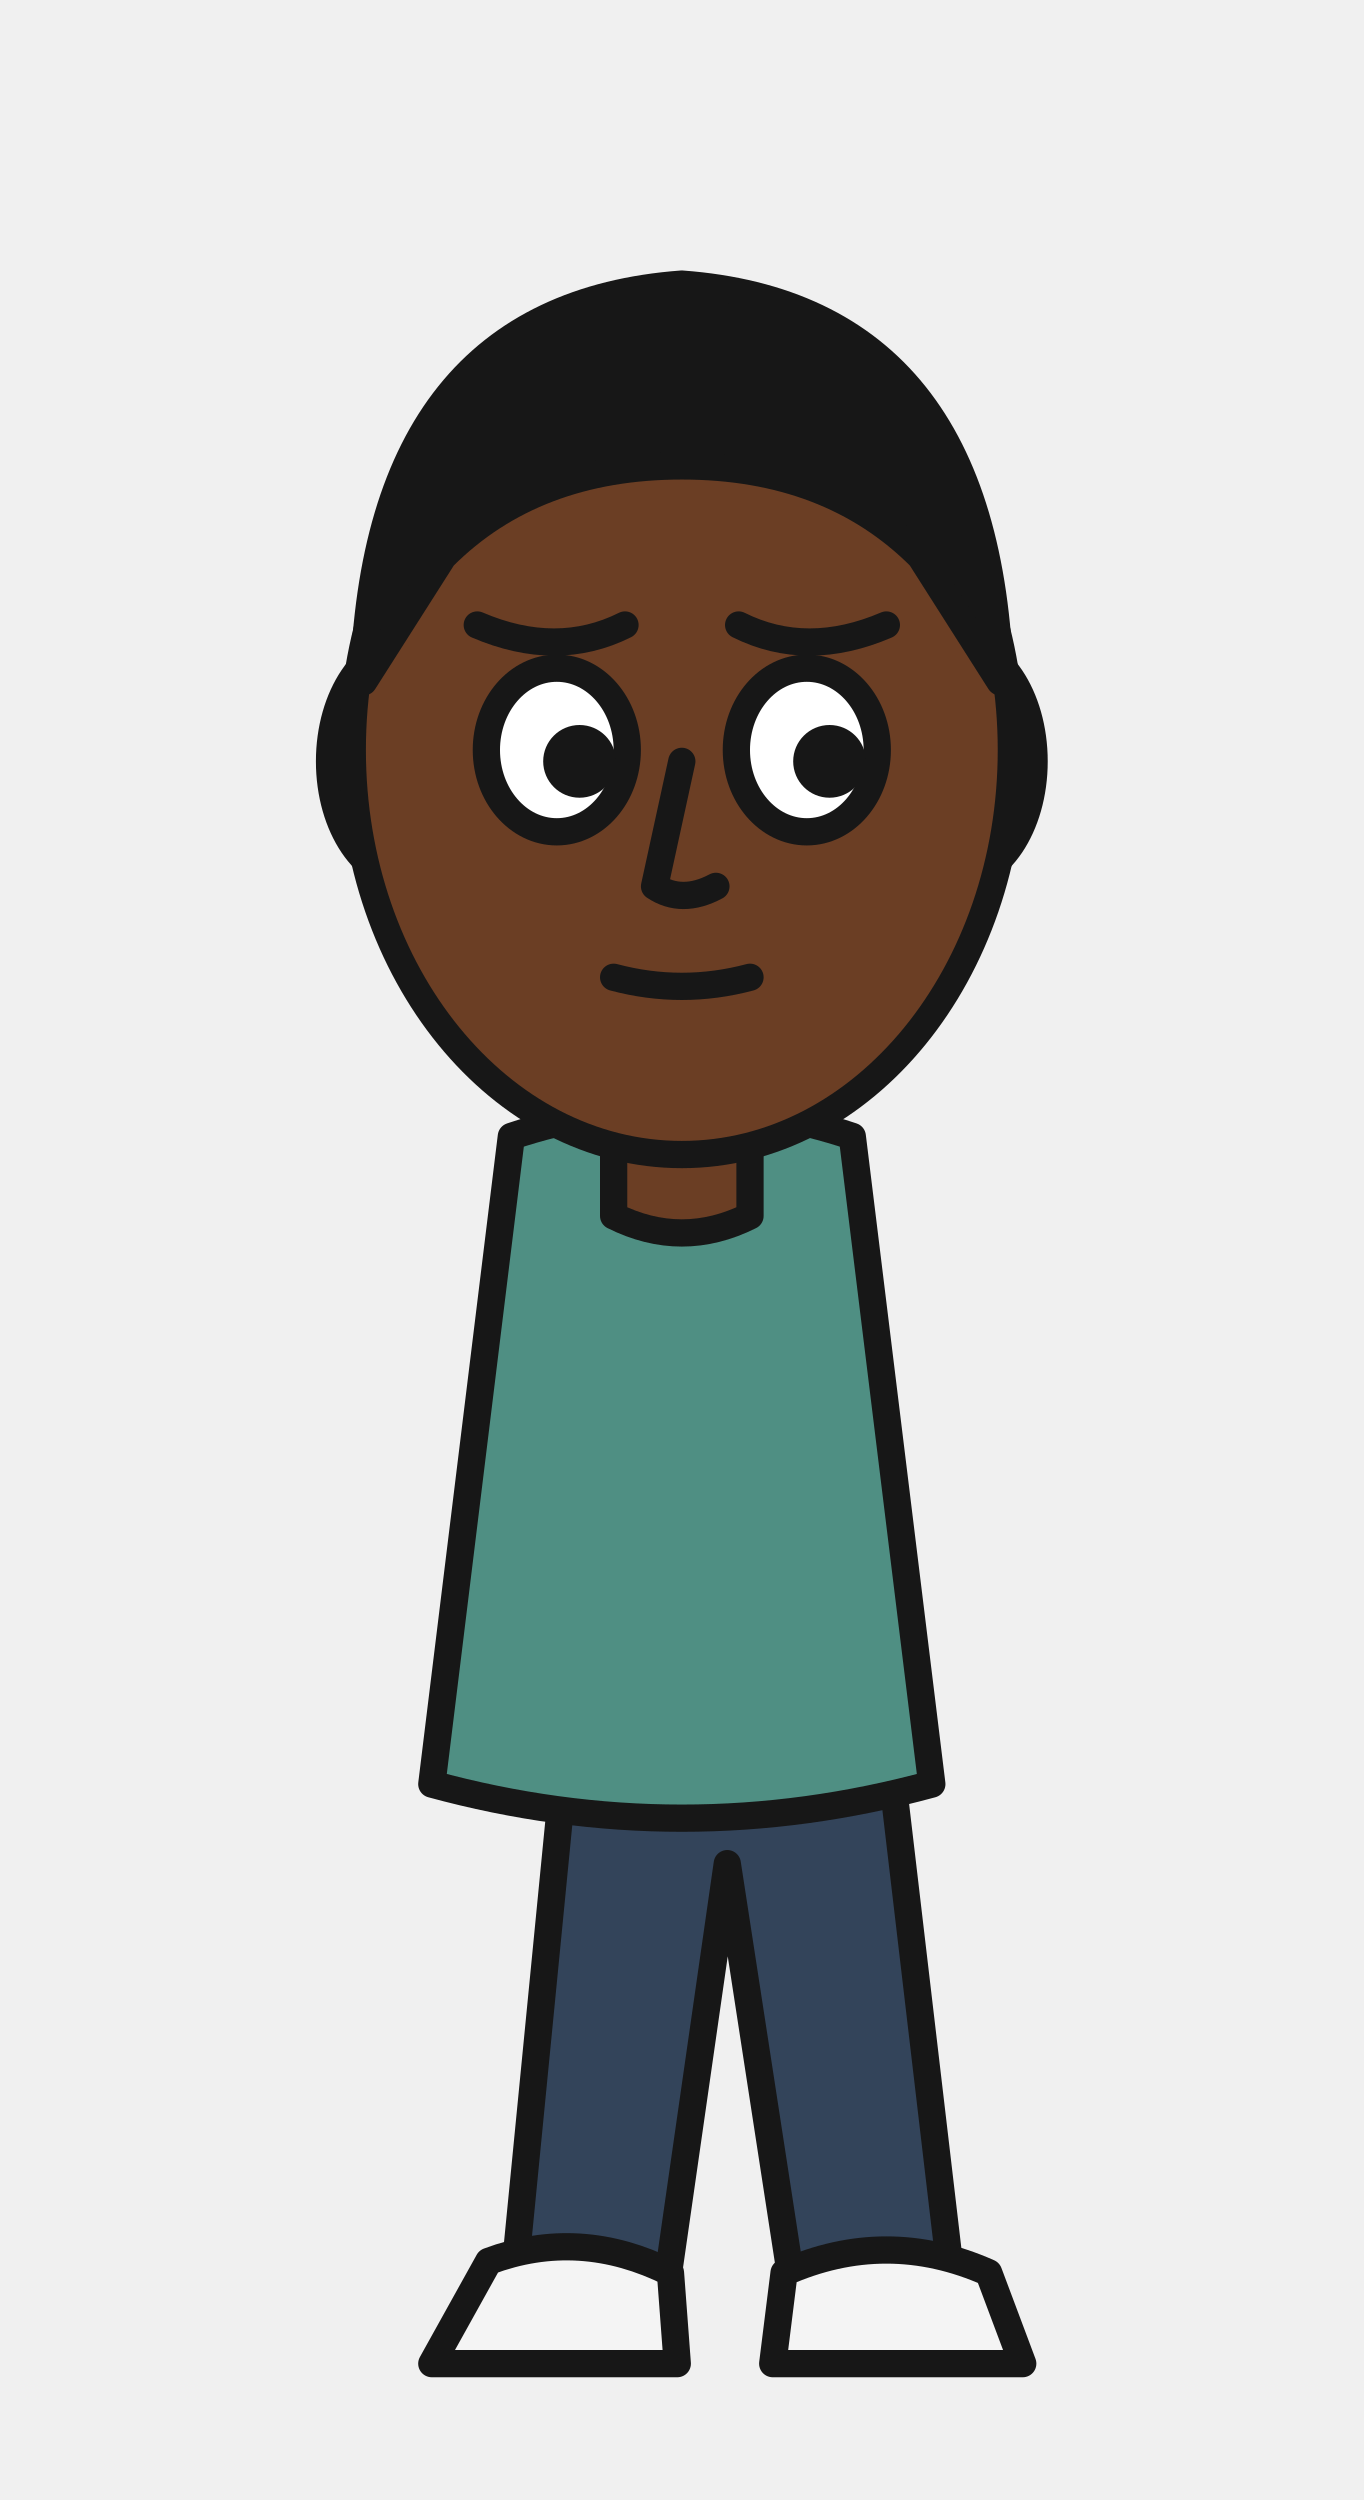
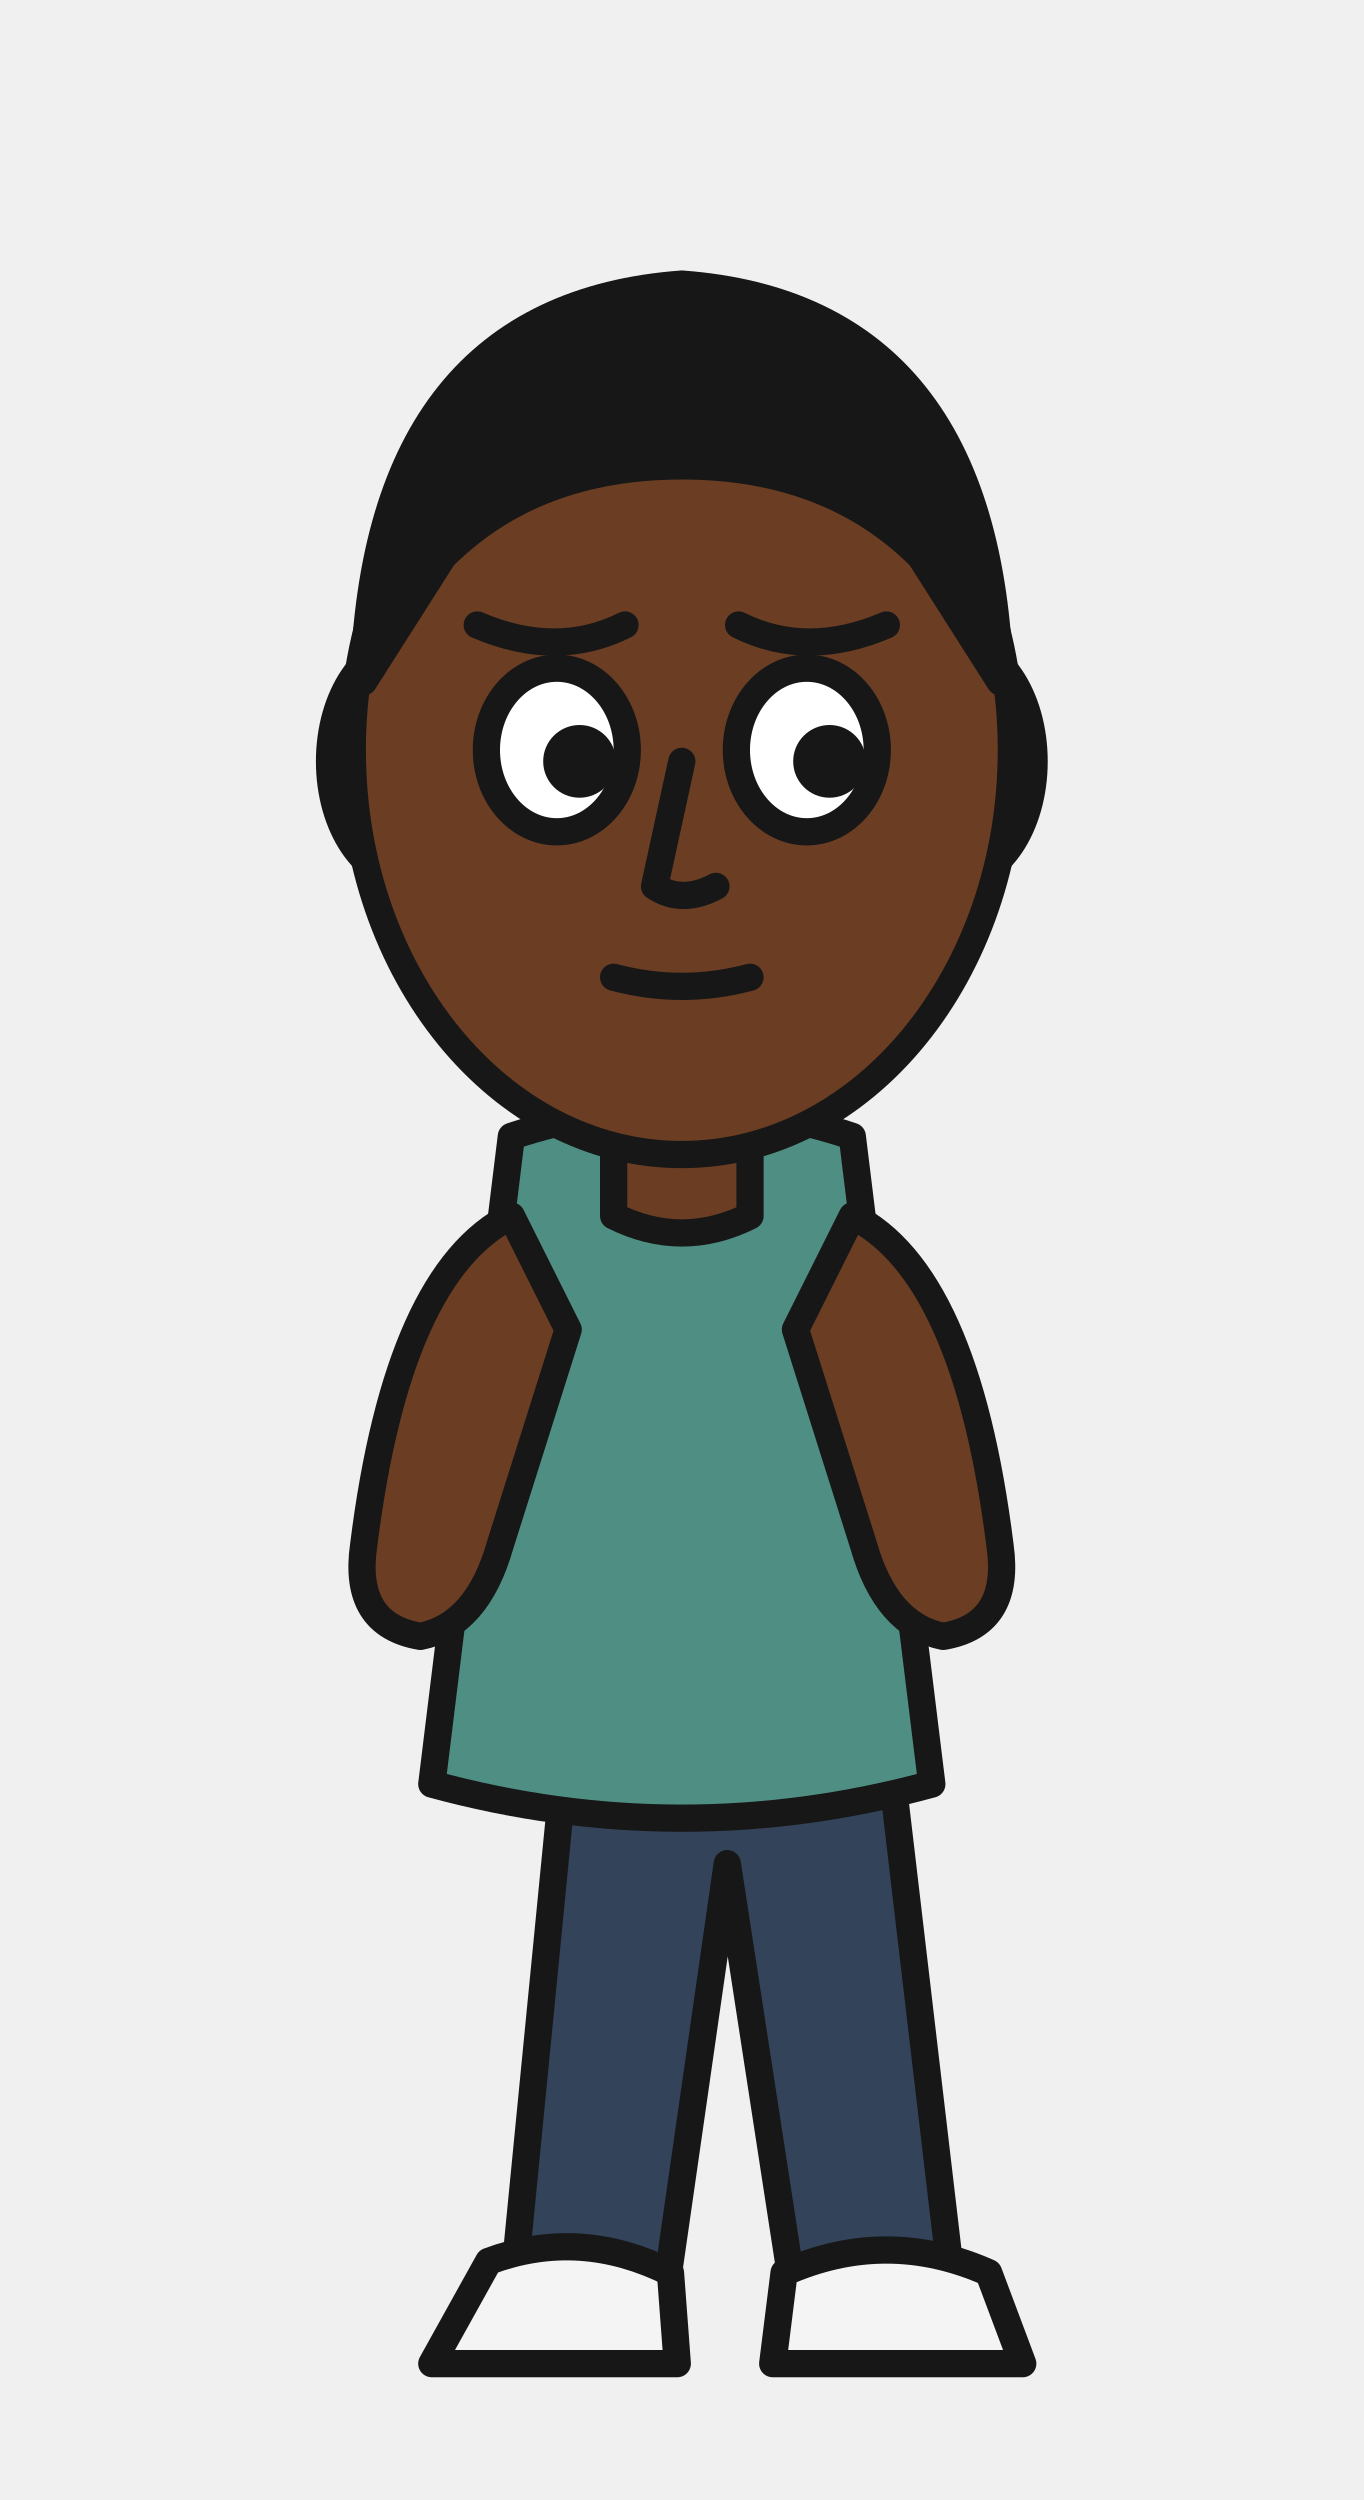
<svg xmlns="http://www.w3.org/2000/svg" viewBox="0 0 600 1100">
  <g stroke="#171717" stroke-width="12" stroke-linejoin="round" stroke-linecap="round">
-     <path fill="#33445a" d="M250 760 L225 1015 L292 1015 L320 820 L350 1015 L420 1015 L390 760Z" />
-     <path fill="#f4f4f4" d="M215 995 Q255 980 295 1000 L298 1040 L190 1040Z" />
-     <path fill="#f4f4f4" d="M345 1000 Q390 980 435 1000 L450 1040 L340 1040Z" />
-     <path fill="#4f8f83" d="M225 500 Q300 475 375 500 L410 785 Q300 815 190 785Z" />
-     <path fill="#6b3e24" d="M270 475 L270 535 Q300 550 330 535 L330 475Z" />
-     <ellipse fill="#6b3e24" cx="180" cy="335" rx="35" ry="52" />
-     <ellipse fill="#6b3e24" cx="420" cy="335" rx="35" ry="52" />
-     <ellipse fill="#6b3e24" cx="300" cy="330" rx="145" ry="178" />
-     <path fill="#171717" d="M160 300 Q165 135 300 125 Q435 135 440 300 L405 245 Q365 205 300 205 Q235 205 195 245Z" />
-     <ellipse fill="#fff" cx="245" cy="330" rx="31" ry="36" />
-     <ellipse fill="#fff" cx="355" cy="330" rx="31" ry="36" />
-     <circle fill="#171717" cx="255" cy="335" r="10" />
-     <circle fill="#171717" cx="365" cy="335" r="10" />
-     <path fill="none" d="M210 275 Q245 290 275 275" />
-     <path fill="none" d="M325 275 Q355 290 390 275" />
-     <path fill="none" d="M300 335 L288 390 Q300 398 315 390" />
-     <path fill="none" d="M270 430 Q300 438 330 430" />
+     <g data-layer="legs">
+       <path fill="#33445a" d="M250 760 L225 1015 L292 1015 L320 820 L350 1015 L420 1015 L390 760Z" />
+     </g>
+     <g data-layer="shoes">
+       <path fill="#f4f4f4" d="M215 995 Q255 980 295 1000 L298 1040 L190 1040Z" />
+       <path fill="#f4f4f4" d="M345 1000 Q390 980 435 1000 L450 1040 L340 1040Z" />
+     </g>
+     <g data-layer="torso">
+       <path fill="#4f8f83" d="M225 500 Q300 475 375 500 L410 785 Q300 815 190 785Z" />
+     </g>
+     <g data-layer="neck">
+       <path fill="#6b3e24" d="M270 475 L270 535 Q300 550 330 535 L330 475Z" />
+     </g>
+     <g data-layer="ears">
+       <ellipse fill="#6b3e24" cx="180" cy="335" rx="35" ry="52" />
+       <ellipse fill="#6b3e24" cx="420" cy="335" rx="35" ry="52" />
+     </g>
+     <g data-layer="head">
+       <ellipse fill="#6b3e24" cx="300" cy="330" rx="145" ry="178" />
+     </g>
+     <g data-layer="front_hair">
+       <path fill="#171717" d="M160 300 Q165 135 300 125 Q435 135 440 300 L405 245 Q365 205 300 205 Q235 205 195 245Z" />
+     </g>
+     <g data-layer="left_arm">
+       <path fill="#6b3e24" d="M225 535 Q175 560 160 680 Q155 715 185 720 Q210 715 220 680 L250 585Z" />
+     </g>
+     <g data-layer="right_arm">
+       <path fill="#6b3e24" d="M375 535 Q425 560 440 680 Q445 715 415 720 Q390 715 380 680 L350 585Z" />
+     </g>
+     <g data-layer="left_eye">
+       <ellipse fill="#fff" cx="245" cy="330" rx="31" ry="36" />
+       <circle fill="#171717" cx="255" cy="335" r="10" />
+     </g>
+     <g data-layer="right_eye">
+       <ellipse fill="#fff" cx="355" cy="330" rx="31" ry="36" />
+       <circle fill="#171717" cx="365" cy="335" r="10" />
+     </g>
+     <g data-layer="left_brow">
+       <path fill="none" d="M210 275 Q245 290 275 275" />
+     </g>
+     <g data-layer="right_brow">
+       <path fill="none" d="M325 275 Q355 290 390 275" />
+     </g>
+     <g data-layer="nose">
+       <path fill="none" d="M300 335 L288 390 Q300 398 315 390" />
+     </g>
+     <g data-layer="mouth">
+       <path fill="none" d="M270 430 Q300 438 330 430" />
+     </g>
  </g>
</svg>
